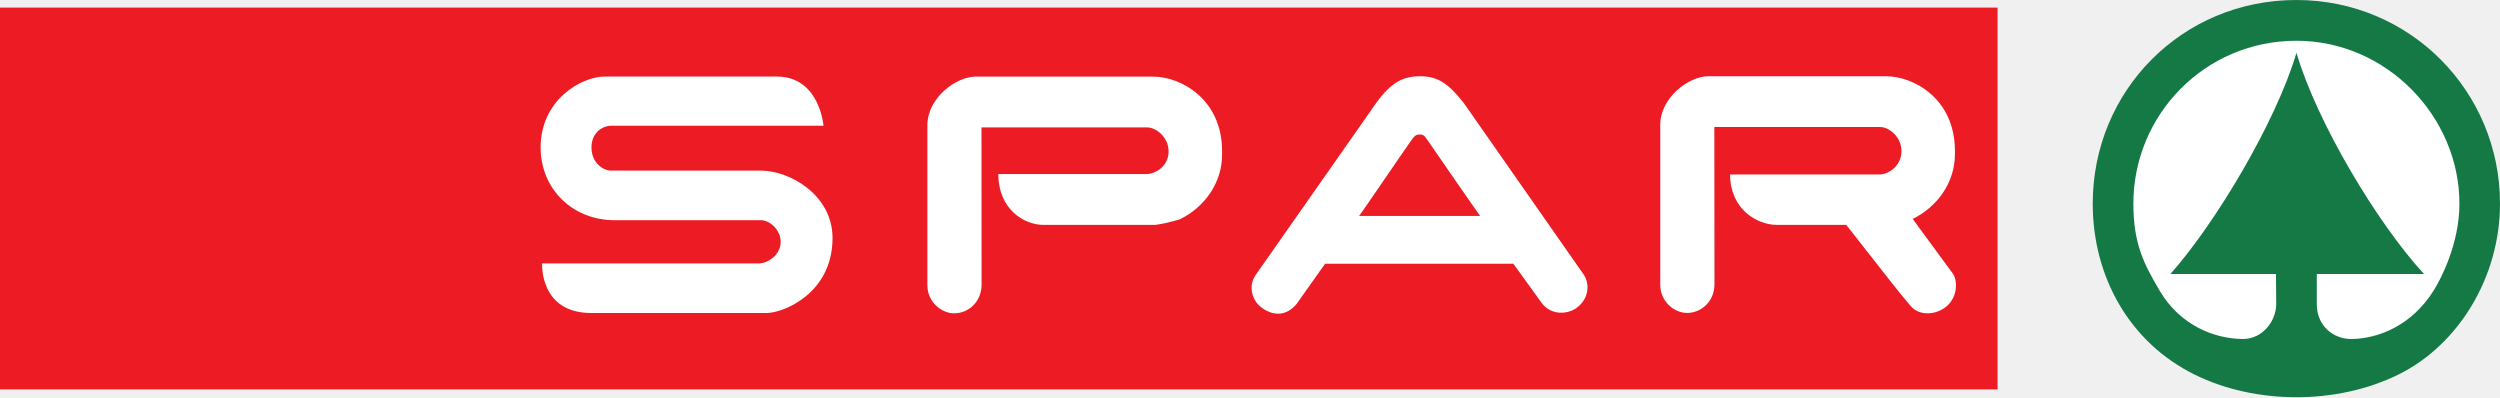
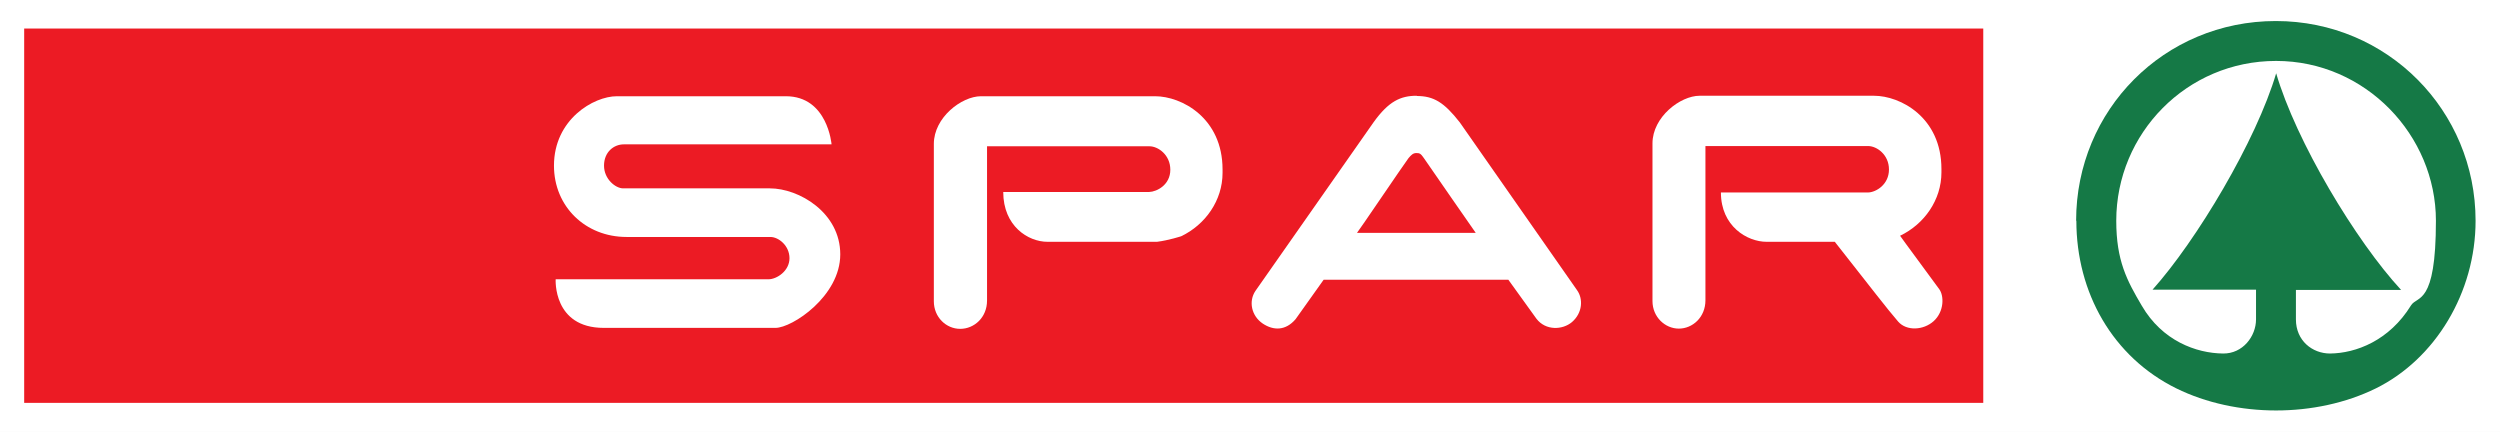
- <svg xmlns="http://www.w3.org/2000/svg" version="1.1" id="svg2" x="0px" y="0px" viewBox="0 0 1013.95 161.11" style="enable-background:new 0 0 1013.95 161.11;" xml:space="preserve">
-   <style type="text/css">
- 	.st0{fill:#EC1B24;}
- 	.st1{fill:#FFFFFF;}
- 	.st2{fill:#157946;}
- </style>
-   <path id="path46293" class="st0" d="M0,3.09l810.16-0.01v154.84L0,157.93V3.09" />
-   <path id="path46321" class="st1" d="M575.91,30.93c6.97,0,11.29,2.57,17.81,10.9l48.48,69.37c2.58,3.63,2.33,9.42-2.12,13.18  c-3.94,3.33-10.91,3.63-14.69-1.36l-11.6-16.05h-76.36l-11.59,16.35c-4.09,4.85-9.09,4.85-13.63,1.82  c-4.72-3.15-5.92-9.24-3.03-13.48l48.93-69.82C564.33,33.2,569.25,30.93,575.91,30.93z M578.81,56.6c-1.28-1.87-1.75-2.05-3.11-2.05  c-1.52,0-2.12,0.76-3.15,2.14c-1.67,2.23-21.11,30.88-21.33,30.88h49.09C600.21,87.57,581.52,60.61,578.81,56.6" />
-   <path id="path46349" class="st1" d="M245.25,31.05h69.84c17.33,0,18.92,19.94,18.92,19.94h-85.92c-4.25,0-8.2,3.21-8.2,8.8  c0,6.37,4.84,9.4,7.9,9.4h60.72c12.03,0,29.15,10.02,29.15,27.32c0,22.46-19.89,30.44-26.81,30.44h-71.04  c-21.11,0-19.94-20.13-19.94-20.13h88.05c3.52,0,8.71-3.49,8.71-8.71c0-4.98-4.55-8.8-7.9-8.8h-59.5  c-16.88,0-29.96-12.53-29.96-29.53C219.24,40.66,235.65,31.05,245.25,31.05" />
-   <path id="path46377" class="st1" d="M692.88,30.92H765c10.93,0,27.88,8.93,27.88,30.29v1.36c0,11.37-7.12,21.36-17.12,26.2  c0,0,0.72,1.09,16.21,22.11c2.01,2.72,2.12,9.24-2.27,13.18c-4.19,3.76-11.17,4.23-14.69,0.15c-4.92-5.69-10.61-13.18-26.21-33.01  h-28.18c-8.03,0-18.93-6.37-18.93-20.45h60.9c3.31-0.14,8.61-3.31,8.61-9.53c0-5.75-5.1-9.7-8.64-9.7h-67.26l0.05,63.75  c0.01,6.96-5.33,11.65-11.08,11.65c-5.46,0-10.9-4.84-10.9-11.36V50.61C673.35,39.69,684.86,30.92,692.88,30.92" />
-   <path id="path46405" class="st1" d="M395.66,31.08h72.12c10.93,0,27.88,8.94,27.88,30.29v1.36c0,11.38-7.12,21.36-17.12,26.2  c0,0-5.17,1.67-10.02,2.28h-45.3c-8.03,0-18.33-6.51-18.33-20.6h60.29c3.31-0.14,8.78-3.01,8.78-9.23c0-5.75-5.1-9.7-8.64-9.7  l-67.25-0.01l0.04,63.76c0.01,6.96-5.33,11.65-11.08,11.65c-5.46,0-10.9-4.84-10.9-11.36V50.77  C376.12,39.85,387.63,31.08,395.66,31.08" />
-   <path id="path46433" class="st2" d="M848.77,82.59c0,29.71,14.96,56.32,41.32,69.34c24.77,12.24,57.78,12.24,82.62,0  c24.5-12.07,41.24-39.62,41.24-69.34c0-45.45-36.36-82.59-82.59-82.59C884.91,0,848.77,36.85,848.77,82.59" />
-   <path id="path46461" class="st1" d="M931.4,21.41c-8.31,28.18-33.08,69.48-51.15,89.73h42.84l0.1,12.27  c-0.1,6.96-5.63,14.18-13.68,14.08c-11.19-0.13-25.18-5.3-33.63-19.65c-6.16-10.47-10.63-18.72-10.63-35.25  c0-36.13,29.1-66.06,66.12-66.06c36.61,0,66.12,30.81,66.12,66.06c0,16.54-7.72,30.84-10.27,34.96  c-9.04,14.64-22.8,19.81-33.46,19.94c-7.35,0.09-14.12-5.3-14.12-14.12v-12.24h43.5C964.41,90.89,939.64,49.6,931.4,21.41" />
+ <svg xmlns="http://www.w3.org/2000/svg" id="svg2" version="1.1" viewBox="0 0 1033.9 178.6">
+   <defs>
+     <style>
+       .st0 {
+         fill: #ec1b24;
+       }
+ 
+       .st1 {
+         fill: #157946;
+       }
+ 
+       .st2 {
+         fill: #fff;
+       }
+     </style>
+   </defs>
+   <rect class="st2" width="1033.9" height="178.6" />
+   <path id="path46293" class="st0" d="M10,11.8h810.2s0,154.8,0,154.8H10s0-154.8,0-154.8" />
+   <path id="path46321" class="st2" d="M585.9,39.7c7,0,11.3,2.6,17.8,10.9l48.5,69.4c2.6,3.6,2.3,9.4-2.1,13.2-3.9,3.3-10.9,3.6-14.7-1.4l-11.6-16.1h-76.4l-11.6,16.3c-4.1,4.8-9.1,4.8-13.6,1.8-4.7-3.2-5.9-9.2-3-13.5l48.9-69.8c6.2-8.6,11.1-10.9,17.8-10.9ZM588.8,65.3c-1.3-1.9-1.8-2-3.1-2s-2.1.8-3.2,2.1c-1.7,2.2-21.1,30.9-21.3,30.9h49.1c0,0-18.8-27-21.5-31" />
+   <path id="path46349" class="st2" d="M255.2,39.8h69.8c17.3,0,18.9,19.9,18.9,19.9h-85.9c-4.2,0-8.2,3.2-8.2,8.8s4.8,9.4,7.9,9.4h60.7c12,0,29.1,10,29.1,27.3s-19.9,30.4-26.8,30.4h-71c-21.1,0-19.9-20.1-19.9-20.1h88c3.5,0,8.7-3.5,8.7-8.7s-4.5-8.8-7.9-8.8h-59.5c-16.9,0-30-12.5-30-29.5,0-19.1,16.4-28.7,26-28.7" />
+   <path id="path46377" class="st2" d="M702.9,39.6h72.1c10.9,0,27.9,8.9,27.9,30.3v1.4c0,11.4-7.1,21.4-17.1,26.2,0,0,.7,1.1,16.2,22.1,2,2.7,2.1,9.2-2.3,13.2-4.2,3.8-11.2,4.2-14.7.2-4.9-5.7-10.6-13.2-26.2-33h-28.2c-8,0-18.9-6.4-18.9-20.4h60.9c3.3-.1,8.6-3.3,8.6-9.5s-5.1-9.7-8.6-9.7h-67.3v63.8c0,7-5.3,11.7-11,11.7s-10.9-4.8-10.9-11.4V59.3c0-10.9,11.5-19.7,19.5-19.7" />
+   <path id="path46405" class="st2" d="M405.6,39.8h72.1c10.9,0,27.9,8.9,27.9,30.3v1.4c0,11.4-7.1,21.4-17.1,26.2,0,0-5.2,1.7-10,2.3h-45.3c-8,0-18.3-6.5-18.3-20.6h60.3c3.3-.1,8.8-3,8.8-9.2s-5.1-9.7-8.6-9.7h-67.2s0,63.8,0,63.8c0,7-5.3,11.7-11.1,11.7s-10.9-4.8-10.9-11.4V59.5c0-10.9,11.5-19.7,19.5-19.7" />
+   <path id="path46433" class="st1" d="M858.7,91.3c0,29.7,15,56.3,41.3,69.3,24.8,12.2,57.8,12.2,82.6,0,24.5-12.1,41.2-39.6,41.2-69.3,0-45.5-36.4-82.6-82.6-82.6s-82.6,36.8-82.6,82.6" />
+   <path id="path46461" class="st2" d="M941.4,30.1c-8.3,28.2-33.1,69.5-51.2,89.7h42.8v12.3c0,7-5.5,14.2-13.6,14.1-11.2-.1-25.2-5.3-33.6-19.7-6.2-10.5-10.6-18.7-10.6-35.2,0-36.1,29.1-66.1,66.1-66.1s66.1,30.8,66.1,66.1-7.7,30.8-10.3,35c-9,14.6-22.8,19.8-33.5,19.9-7.3,0-14.1-5.3-14.1-14.1v-12.2h43.5c-18.7-20.2-43.5-61.5-51.7-89.7" />
</svg>
